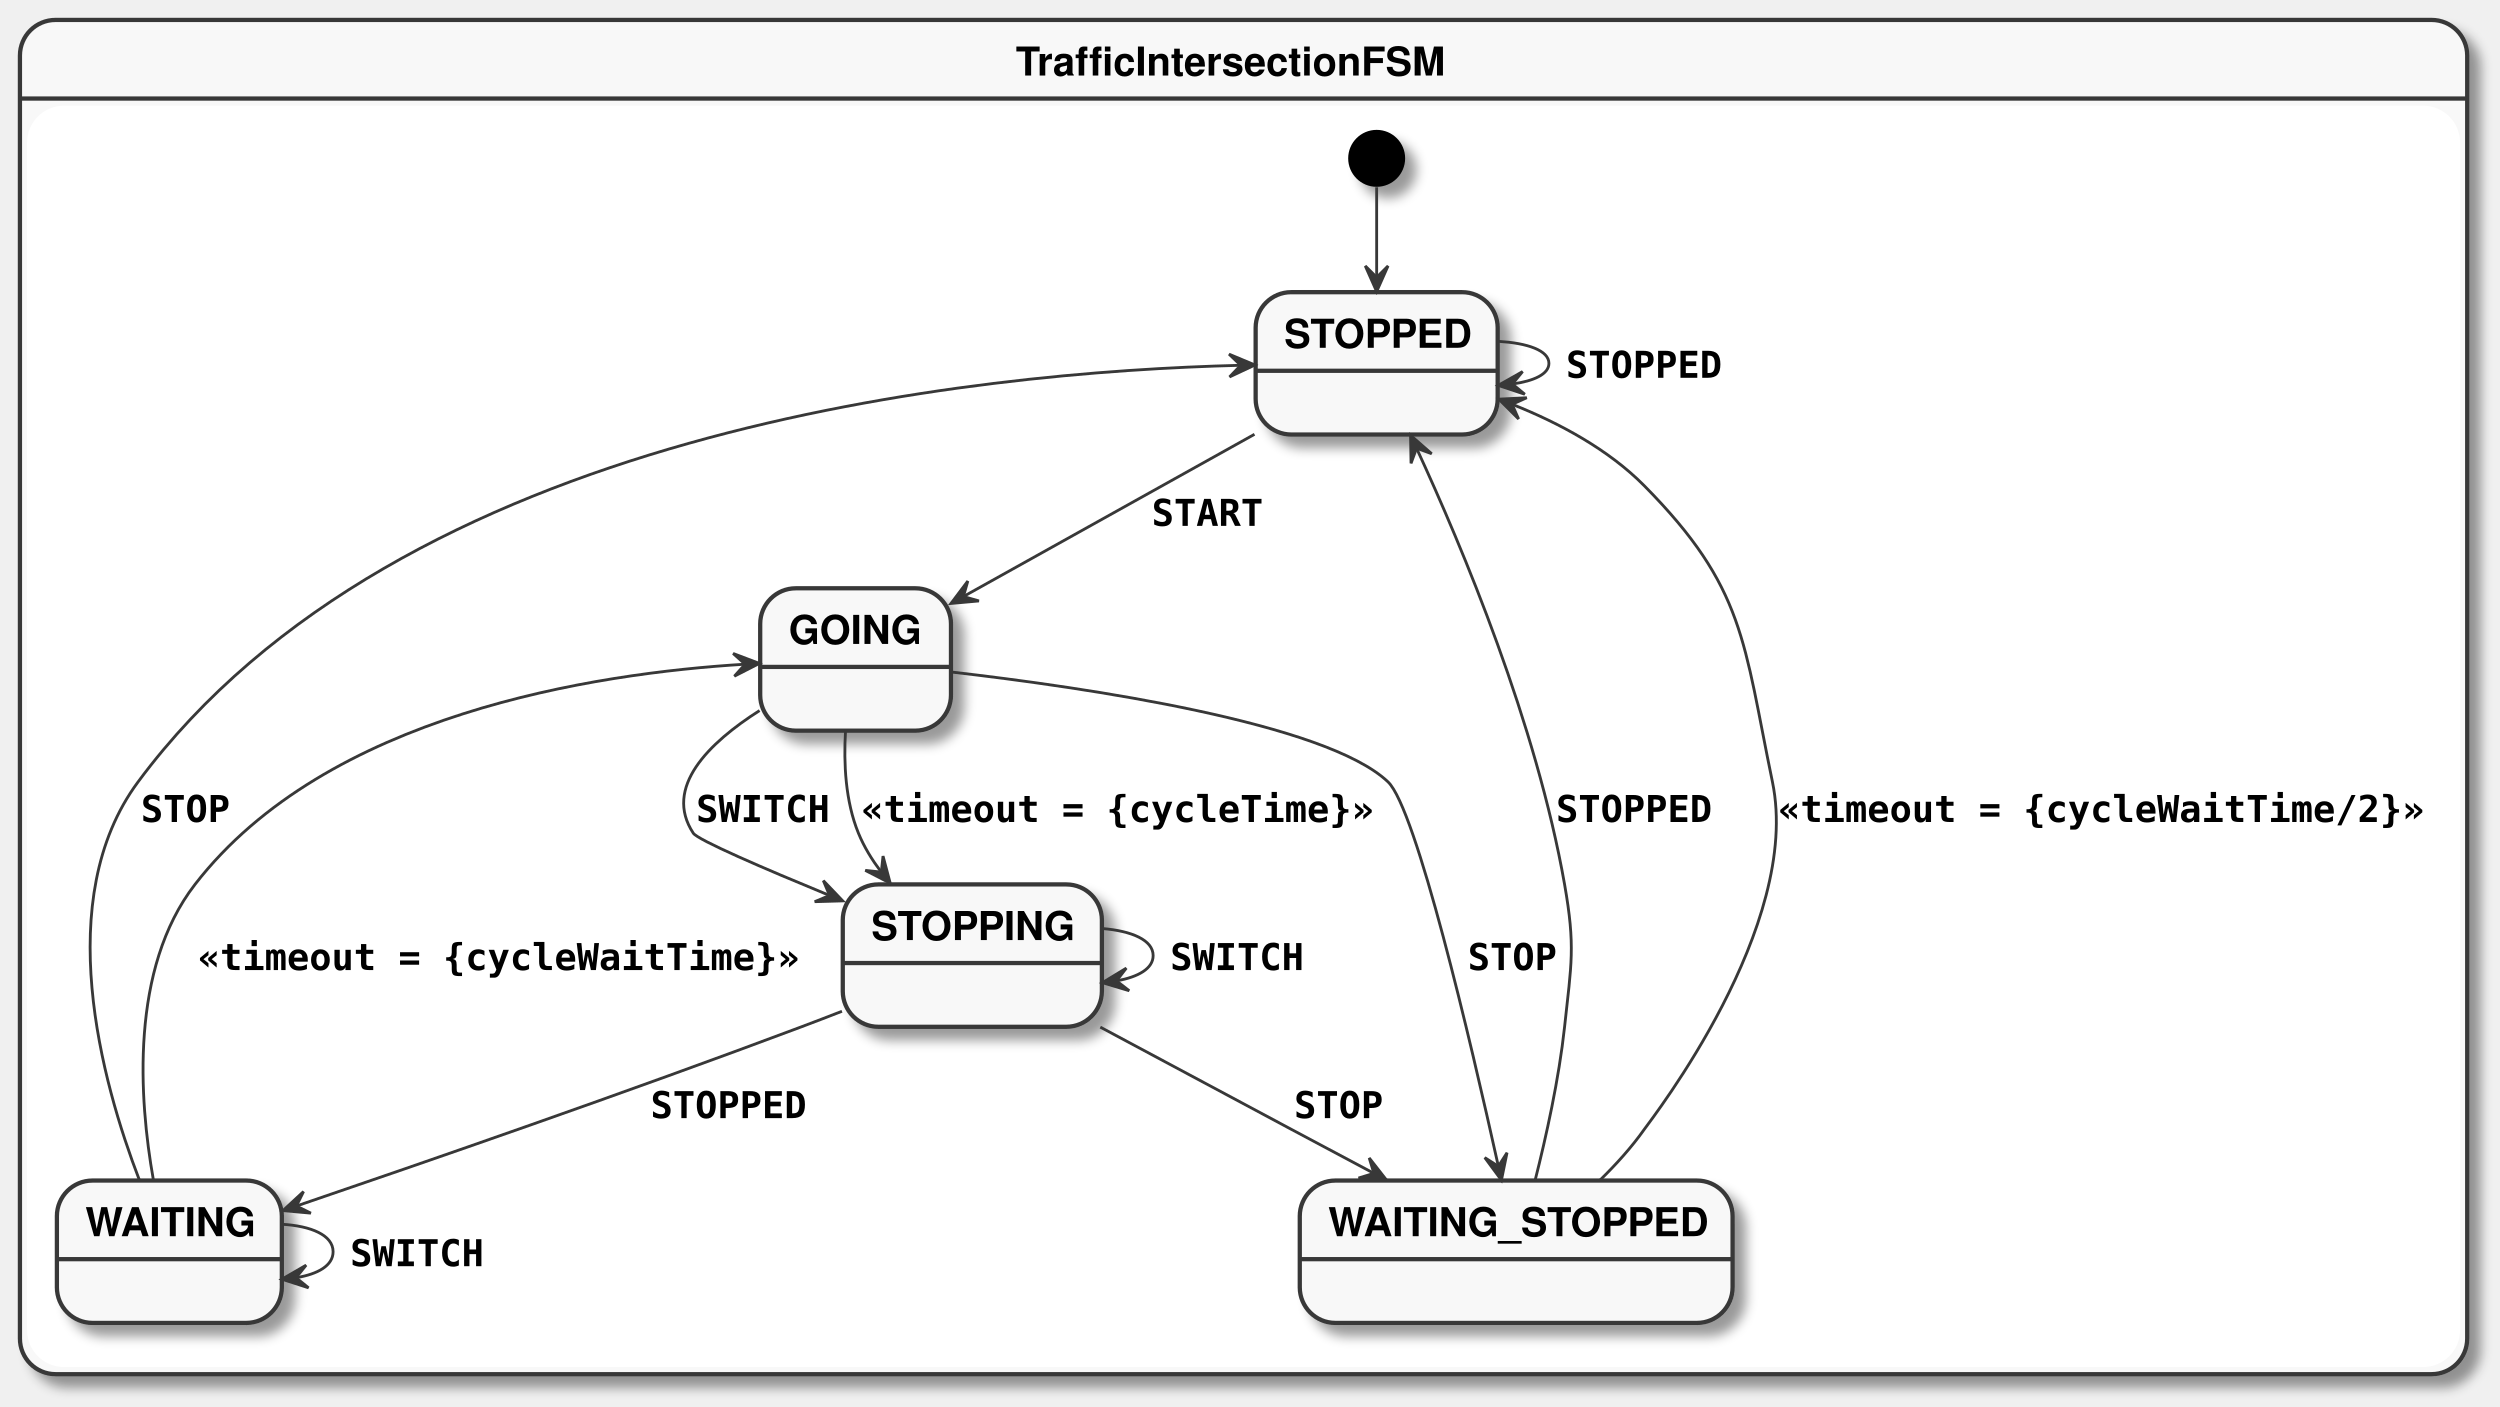
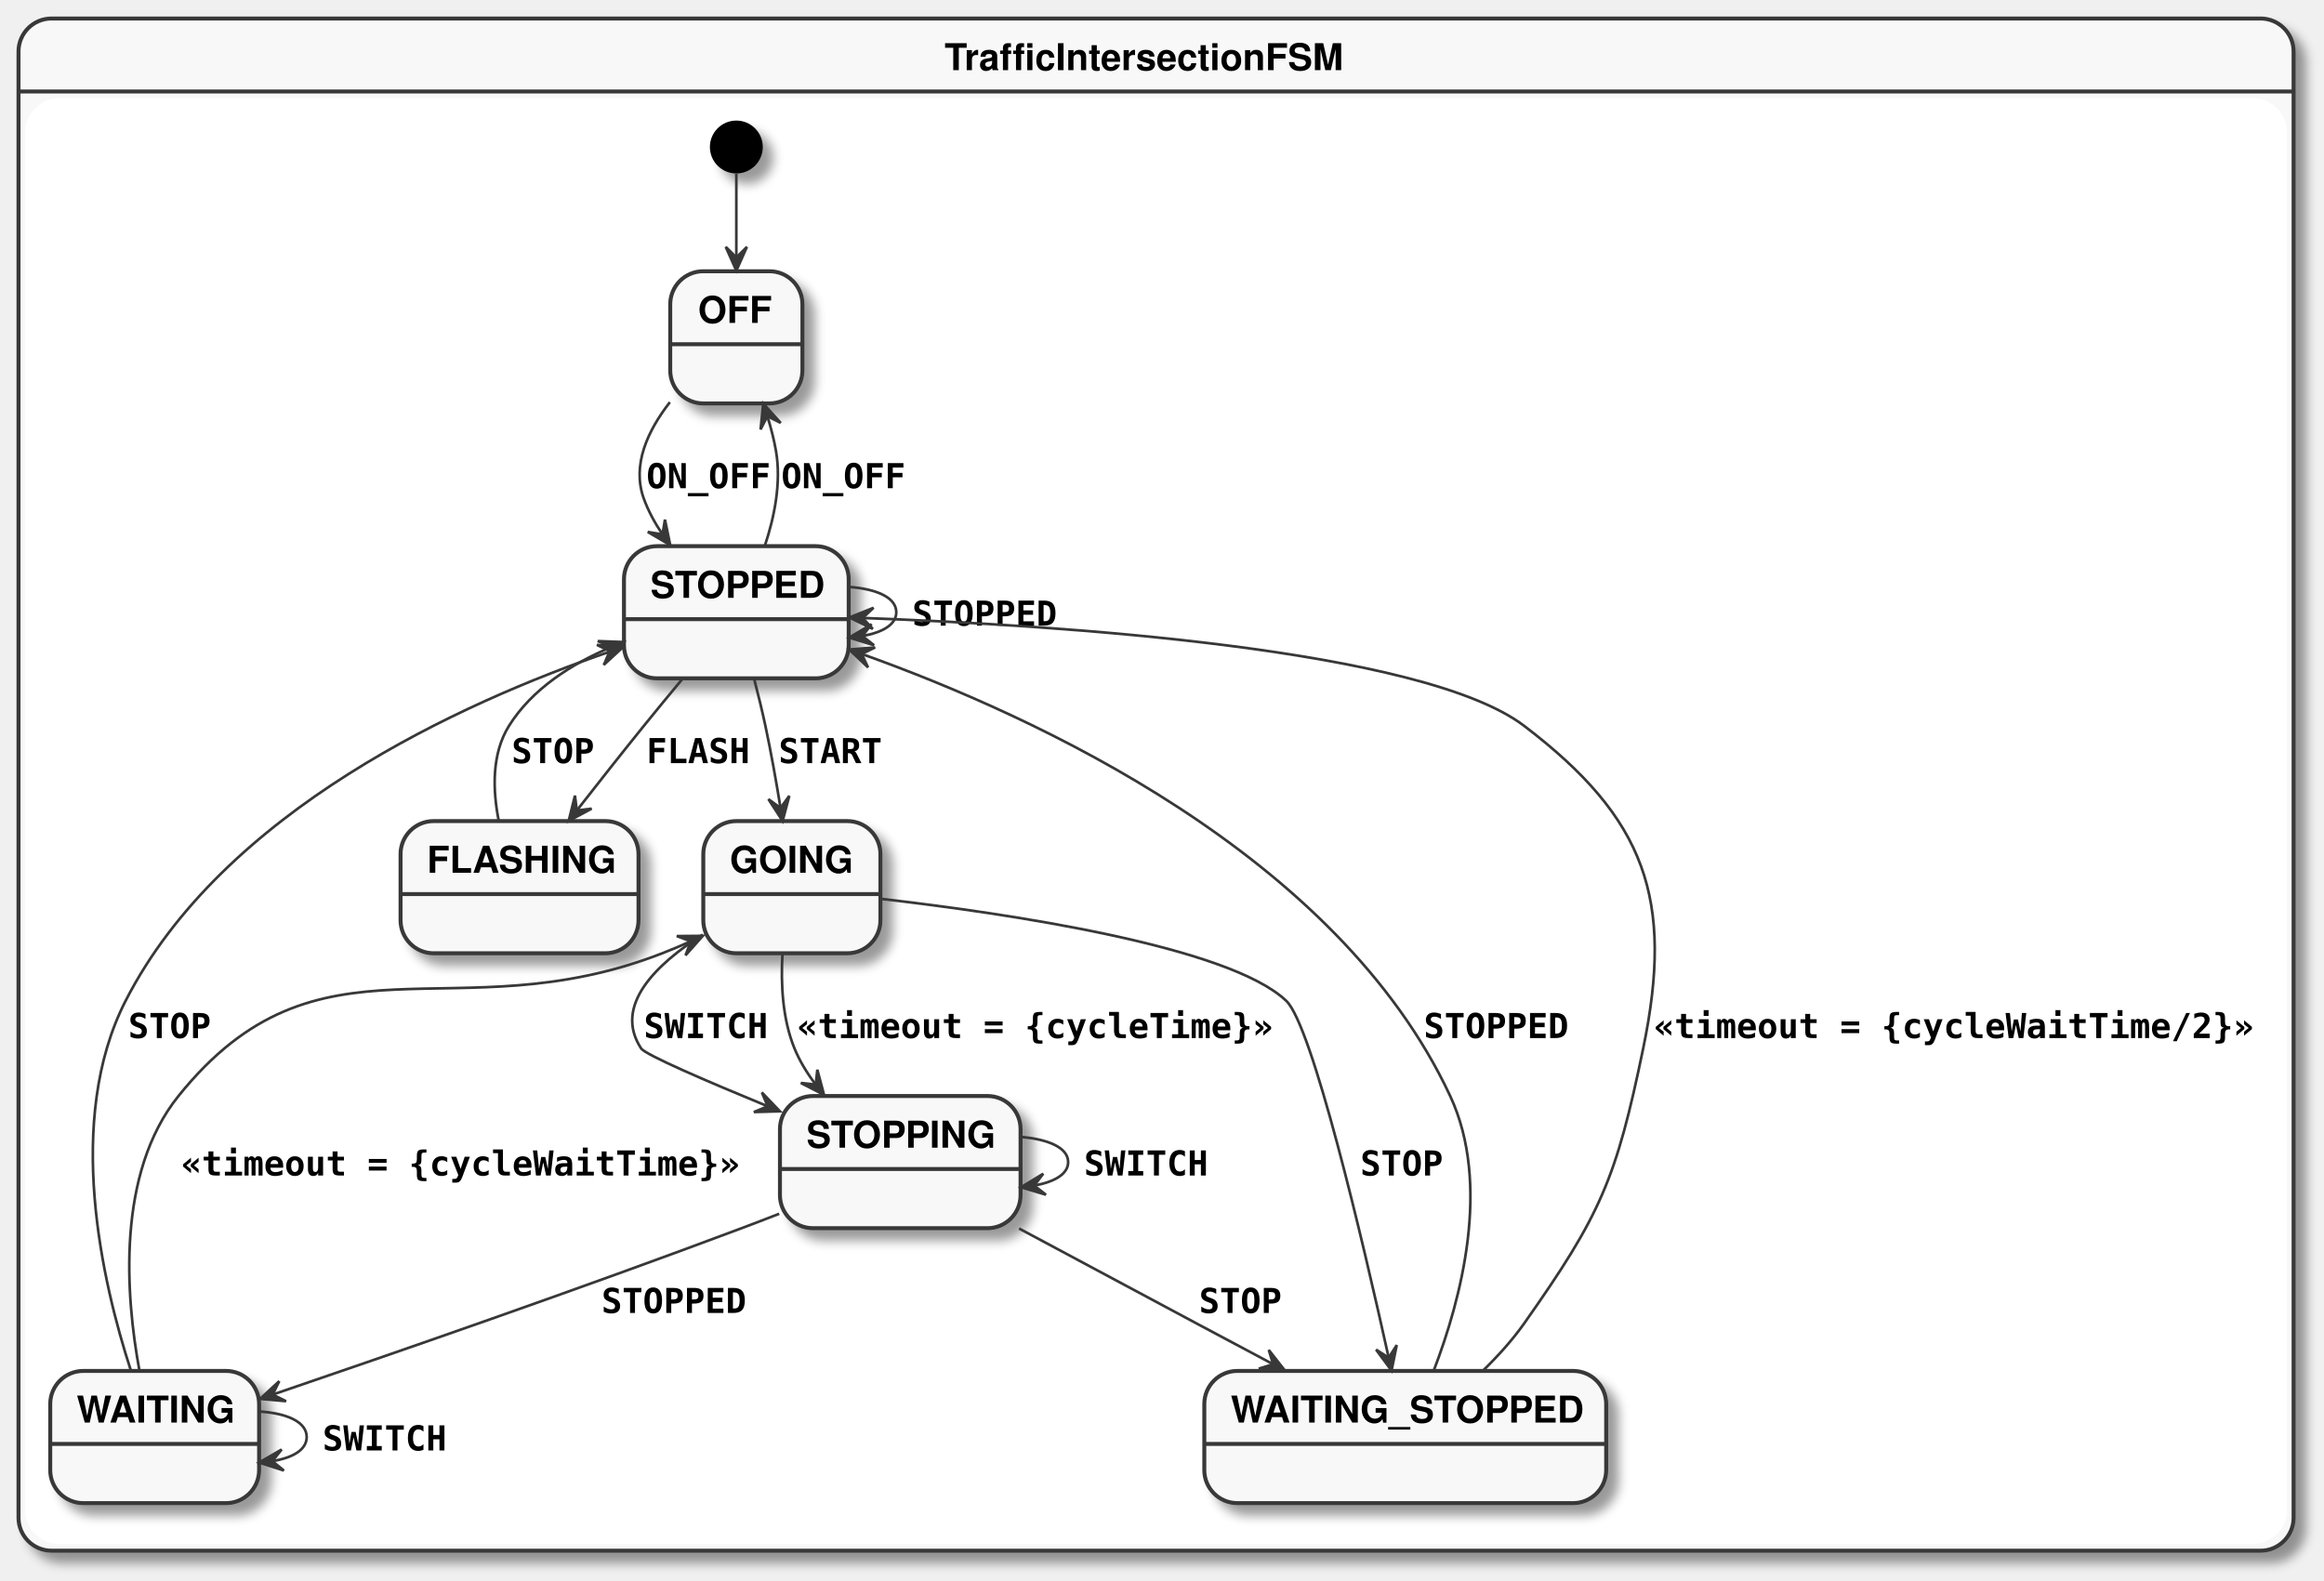
- <svg xmlns="http://www.w3.org/2000/svg" contentScriptType="application/ecmascript" contentStyleType="text/css" height="494px" preserveAspectRatio="none" style="width:878px;height:494px;background:#FFFFFF;" version="1.1" viewBox="0 0 878 494" width="878px" zoomAndPan="magnify">
+ <svg xmlns="http://www.w3.org/2000/svg" contentScriptType="application/ecmascript" contentStyleType="text/css" height="598px" preserveAspectRatio="none" style="width:879px;height:598px;background:#FFFFFF;" version="1.1" viewBox="0 0 879 598" width="879px" zoomAndPan="magnify">
  <defs>
-     <filter height="300%" id="fnch89w8eju2q" width="300%" x="-1" y="-1">
+     <filter height="300%" id="f1lwglwhucll8e" width="300%" x="-1" y="-1">
      <feGaussianBlur result="blurOut" stdDeviation="2.0" />
      <feColorMatrix in="blurOut" result="blurOut2" type="matrix" values="0 0 0 0 0 0 0 0 0 0 0 0 0 0 0 0 0 0 .4 0" />
      <feOffset dx="4.0" dy="4.0" in="blurOut2" result="blurOut3" />
      <feBlend in="SourceGraphic" in2="blurOut3" mode="normal" />
    </filter>
  </defs>
  <g>
-     <rect fill="#F8F8F8" filter="url(#fnch89w8eju2q)" height="475.609" rx="12.5" ry="12.5" style="stroke:#383838;stroke-width:1.5;" width="859.482" x="7" y="7" />
-     <rect fill="#FFFFFF" height="442" rx="12.5" ry="12.5" style="stroke:#FFFFFF;stroke-width:1.0;" width="853.482" x="10" y="37.609" />
-     <line style="stroke:#383838;stroke-width:1.5;" x1="7" x2="866.482" y1="34.609" y2="34.609" />
-     <text fill="#000000" font-family="Helvetica" font-size="14" font-weight="bold" lengthAdjust="spacing" textLength="160" x="356.741" y="26.533">TrafficIntersectionFSM</text>
-     <ellipse cx="483.482" cy="55.609" fill="#000000" filter="url(#fnch89w8eju2q)" rx="10" ry="10" style="stroke:none;stroke-width:1.0;" />
+     <rect fill="#F8F8F8" filter="url(#f1lwglwhucll8e)" height="579.609" rx="12.5" ry="12.5" style="stroke:#383838;stroke-width:1.5;" width="860.5" x="7" y="7" />
+     <rect fill="#FFFFFF" height="546" rx="12.5" ry="12.5" style="stroke:#FFFFFF;stroke-width:1.0;" width="854.5" x="10" y="37.609" />
+     <line style="stroke:#383838;stroke-width:1.5;" x1="7" x2="867.5" y1="34.609" y2="34.609" />
+     <text fill="#000000" font-family="Helvetica" font-size="14" font-weight="bold" lengthAdjust="spacing" textLength="160" x="357.25" y="26.533">TrafficIntersectionFSM</text>
+     <ellipse cx="278.5" cy="55.609" fill="#000000" filter="url(#f1lwglwhucll8e)" rx="10" ry="10" style="stroke:none;stroke-width:1.0;" />
+     <g id="TrafficIntersectionFSM.OFF">
+       <rect fill="#F8F8F8" filter="url(#f1lwglwhucll8e)" height="50" rx="12.5" ry="12.5" style="stroke:#383838;stroke-width:1.5;" width="50" x="253.5" y="102.609" />
+       <line style="stroke:#383838;stroke-width:1.5;" x1="253.5" x2="303.5" y1="130.219" y2="130.219" />
+       <text fill="#000000" font-family="Helvetica" font-size="14" font-weight="bold" lengthAdjust="spacing" textLength="29" x="264" y="122.143">OFF</text>
+     </g>
    <g id="TrafficIntersectionFSM.STOPPED">
-       <rect fill="#F8F8F8" filter="url(#fnch89w8eju2q)" height="50" rx="12.5" ry="12.5" style="stroke:#383838;stroke-width:1.5;" width="85" x="440.982" y="102.609" />
-       <line style="stroke:#383838;stroke-width:1.5;" x1="440.982" x2="525.982" y1="130.219" y2="130.219" />
-       <text fill="#000000" font-family="Helvetica" font-size="14" font-weight="bold" lengthAdjust="spacing" textLength="65" x="450.982" y="122.143">STOPPED</text>
+       <rect fill="#F8F8F8" filter="url(#f1lwglwhucll8e)" height="50" rx="12.5" ry="12.5" style="stroke:#383838;stroke-width:1.5;" width="85" x="236" y="206.609" />
+       <line style="stroke:#383838;stroke-width:1.5;" x1="236" x2="321" y1="234.219" y2="234.219" />
+       <text fill="#000000" font-family="Helvetica" font-size="14" font-weight="bold" lengthAdjust="spacing" textLength="65" x="246" y="226.143">STOPPED</text>
    </g>
    <g id="TrafficIntersectionFSM.GOING">
-       <rect fill="#F8F8F8" filter="url(#fnch89w8eju2q)" height="50" rx="12.5" ry="12.5" style="stroke:#383838;stroke-width:1.5;" width="67" x="266.982" y="206.609" />
-       <line style="stroke:#383838;stroke-width:1.5;" x1="266.982" x2="333.982" y1="234.219" y2="234.219" />
-       <text fill="#000000" font-family="Helvetica" font-size="14" font-weight="bold" lengthAdjust="spacing" textLength="47" x="276.982" y="226.143">GOING</text>
+       <rect fill="#F8F8F8" filter="url(#f1lwglwhucll8e)" height="50" rx="12.5" ry="12.5" style="stroke:#383838;stroke-width:1.5;" width="67" x="266" y="310.609" />
+       <line style="stroke:#383838;stroke-width:1.5;" x1="266" x2="333" y1="338.219" y2="338.219" />
+       <text fill="#000000" font-family="Helvetica" font-size="14" font-weight="bold" lengthAdjust="spacing" textLength="47" x="276" y="330.143">GOING</text>
+     </g>
+     <g id="TrafficIntersectionFSM.FLASHING">
+       <rect fill="#F8F8F8" filter="url(#f1lwglwhucll8e)" height="50" rx="12.5" ry="12.5" style="stroke:#383838;stroke-width:1.5;" width="90" x="151.5" y="310.609" />
+       <line style="stroke:#383838;stroke-width:1.5;" x1="151.5" x2="241.5" y1="338.219" y2="338.219" />
+       <text fill="#000000" font-family="Helvetica" font-size="14" font-weight="bold" lengthAdjust="spacing" textLength="70" x="161.5" y="330.143">FLASHING</text>
    </g>
    <g id="TrafficIntersectionFSM.STOPPING">
-       <rect fill="#F8F8F8" filter="url(#fnch89w8eju2q)" height="50" rx="12.5" ry="12.5" style="stroke:#383838;stroke-width:1.5;" width="91" x="295.982" y="310.609" />
-       <line style="stroke:#383838;stroke-width:1.5;" x1="295.982" x2="386.982" y1="338.219" y2="338.219" />
-       <text fill="#000000" font-family="Helvetica" font-size="14" font-weight="bold" lengthAdjust="spacing" textLength="71" x="305.982" y="330.143">STOPPING</text>
+       <rect fill="#F8F8F8" filter="url(#f1lwglwhucll8e)" height="50" rx="12.5" ry="12.5" style="stroke:#383838;stroke-width:1.5;" width="91" x="295" y="414.609" />
+       <line style="stroke:#383838;stroke-width:1.5;" x1="295" x2="386" y1="442.219" y2="442.219" />
+       <text fill="#000000" font-family="Helvetica" font-size="14" font-weight="bold" lengthAdjust="spacing" textLength="71" x="305" y="434.143">STOPPING</text>
    </g>
    <g id="TrafficIntersectionFSM.WAITING_STOPPED">
-       <rect fill="#F8F8F8" filter="url(#fnch89w8eju2q)" height="50" rx="12.5" ry="12.5" style="stroke:#383838;stroke-width:1.5;" width="152" x="456.482" y="414.609" />
-       <line style="stroke:#383838;stroke-width:1.5;" x1="456.482" x2="608.482" y1="442.219" y2="442.219" />
-       <text fill="#000000" font-family="Helvetica" font-size="14" font-weight="bold" lengthAdjust="spacing" textLength="132" x="466.482" y="434.143">WAITING_STOPPED</text>
+       <rect fill="#F8F8F8" filter="url(#f1lwglwhucll8e)" height="50" rx="12.5" ry="12.5" style="stroke:#383838;stroke-width:1.5;" width="152" x="455.5" y="518.609" />
+       <line style="stroke:#383838;stroke-width:1.5;" x1="455.5" x2="607.5" y1="546.219" y2="546.219" />
+       <text fill="#000000" font-family="Helvetica" font-size="14" font-weight="bold" lengthAdjust="spacing" textLength="132" x="465.5" y="538.143">WAITING_STOPPED</text>
    </g>
    <g id="TrafficIntersectionFSM.WAITING">
-       <rect fill="#F8F8F8" filter="url(#fnch89w8eju2q)" height="50" rx="12.5" ry="12.5" style="stroke:#383838;stroke-width:1.5;" width="79" x="19.982" y="414.609" />
-       <line style="stroke:#383838;stroke-width:1.5;" x1="19.982" x2="98.982" y1="442.219" y2="442.219" />
-       <text fill="#000000" font-family="Helvetica" font-size="14" font-weight="bold" lengthAdjust="spacing" textLength="59" x="29.982" y="434.143">WAITING</text>
+       <rect fill="#F8F8F8" filter="url(#f1lwglwhucll8e)" height="50" rx="12.5" ry="12.5" style="stroke:#383838;stroke-width:1.5;" width="79" x="19" y="518.609" />
+       <line style="stroke:#383838;stroke-width:1.5;" x1="19" x2="98" y1="546.219" y2="546.219" />
+       <text fill="#000000" font-family="Helvetica" font-size="14" font-weight="bold" lengthAdjust="spacing" textLength="59" x="29" y="538.143">WAITING</text>
    </g>
-     <path d="M483.482,65.76 C483.482,73.795 483.482,85.935 483.482,97.263 " fill="none" id="*start*TrafficIntersectionFSM-to-STOPPED" style="stroke:#383838;stroke-width:1.0;" />
-     <polygon fill="#383838" points="483.482,102.393,487.482,93.393,483.482,97.393,479.482,93.393,483.482,102.393" style="stroke:#383838;stroke-width:1.0;" />
-     <path d="M440.577,152.523 C409.691,169.738 368.399,192.754 338.655,209.332 " fill="none" id="STOPPED-to-GOING" style="stroke:#383838;stroke-width:1.0;" />
-     <polygon fill="#383838" points="333.984,211.936,343.793,211.048,338.351,209.502,339.898,204.061,333.984,211.936" style="stroke:#383838;stroke-width:1.0;" />
-     <text fill="#000000" font-family="monospace" font-size="13" font-weight="bold" lengthAdjust="spacing" textLength="40" x="404.482" y="184.679">START</text>
-     <path d="M526.165,119.873 C536.399,120.478 543.982,123.056 543.982,127.609 C543.982,131.379 538.782,133.796 531.182,134.858 " fill="none" id="STOPPED-to-STOPPED" style="stroke:#383838;stroke-width:1.0;" />
-     <polygon fill="#383838" points="526.165,135.345,535.509,138.458,531.141,134.863,534.736,130.495,526.165,135.345" style="stroke:#383838;stroke-width:1.0;" />
-     <text fill="#000000" font-family="monospace" font-size="13" font-weight="bold" lengthAdjust="spacing" textLength="56" x="549.982" y="132.679">STOPPED</text>
-     <path d="M296.941,256.782 C296.266,268.058 296.9,281.426 301.482,292.609 C303.429,297.361 306.188,301.887 309.357,306.087 " fill="none" id="GOING-to-STOPPING" style="stroke:#383838;stroke-width:1.0;" />
-     <polygon fill="#383838" points="312.649,310.176,310.12,300.658,309.513,306.282,303.889,305.675,312.649,310.176" style="stroke:#383838;stroke-width:1.0;" />
-     <text fill="#000000" font-family="monospace" font-size="13" font-weight="bold" lengthAdjust="spacing" textLength="184" x="302.482" y="288.679">«timeout = {cycleTime}»</text>
-     <path d="M266.763,249.55 C248.998,260.85 232.883,276.536 243.482,292.609 C245.058,294.999 268.011,304.893 291.304,314.477 " fill="none" id="GOING-to-STOPPING-1" style="stroke:#383838;stroke-width:1.0;" />
-     <polygon fill="#383838" points="295.962,316.388,289.155,309.271,291.336,314.49,286.117,316.671,295.962,316.388" style="stroke:#383838;stroke-width:1.0;" />
-     <text fill="#000000" font-family="monospace" font-size="13" font-weight="bold" lengthAdjust="spacing" textLength="48" x="244.482" y="288.679">SWITCH</text>
-     <path d="M334.014,236.004 C381.703,241.501 465.756,253.878 487.482,274.609 C497.329,284.005 516.337,364.951 526.201,409.499 " fill="none" id="GOING-to-WAITING_STOPPED" style="stroke:#383838;stroke-width:1.0;" />
-     <polygon fill="#383838" points="527.299,414.481,529.267,404.831,526.222,409.599,521.455,406.554,527.299,414.481" style="stroke:#383838;stroke-width:1.0;" />
-     <text fill="#000000" font-family="monospace" font-size="13" font-weight="bold" lengthAdjust="spacing" textLength="32" x="515.482" y="340.679">STOP</text>
-     <path d="M295.698,355.156 C290.909,357.026 286.103,358.874 281.482,360.609 C220.413,383.54 149.154,408.212 104.178,423.531 " fill="none" id="STOPPING-to-WAITING" style="stroke:#383838;stroke-width:1.0;" />
-     <polygon fill="#383838" points="99.368,425.168,109.177,426.055,104.101,423.557,106.599,418.482,99.368,425.168" style="stroke:#383838;stroke-width:1.0;" />
-     <text fill="#000000" font-family="monospace" font-size="13" font-weight="bold" lengthAdjust="spacing" textLength="56" x="228.482" y="392.679">STOPPED</text>
-     <path d="M387.147,326.097 C397.448,326.954 404.982,330.125 404.982,335.609 C404.982,340.151 399.815,343.106 392.189,344.474 " fill="none" id="STOPPING-to-STOPPING" style="stroke:#383838;stroke-width:1.0;" />
-     <polygon fill="#383838" points="387.147,345.121,396.583,347.942,392.106,344.484,395.564,340.007,387.147,345.121" style="stroke:#383838;stroke-width:1.0;" />
-     <text fill="#000000" font-family="monospace" font-size="13" font-weight="bold" lengthAdjust="spacing" textLength="48" x="410.982" y="340.679">SWITCH</text>
-     <path d="M386.425,360.727 C406.876,371.692 431.394,384.821 453.482,396.609 C462.786,401.575 472.711,406.86 482.273,411.947 " fill="none" id="STOPPING-to-WAITING_STOPPED" style="stroke:#383838;stroke-width:1.0;" />
-     <polygon fill="#383838" points="486.934,414.426,480.865,406.669,482.519,412.078,477.109,413.732,486.934,414.426" style="stroke:#383838;stroke-width:1.0;" />
-     <text fill="#000000" font-family="monospace" font-size="13" font-weight="bold" lengthAdjust="spacing" textLength="32" x="454.482" y="392.679">STOP</text>
-     <path d="M53.825,414.127 C48.864,386.087 45.585,340.213 68.482,310.609 C114.696,250.857 208.596,236.478 261.672,233.269 " fill="none" id="WAITING-to-GOING" style="stroke:#383838;stroke-width:1.0;" />
-     <polygon fill="#383838" points="266.678,232.993,257.471,229.496,261.685,233.269,257.912,237.483,266.678,232.993" style="stroke:#383838;stroke-width:1.0;" />
-     <text fill="#000000" font-family="monospace" font-size="13" font-weight="bold" lengthAdjust="spacing" textLength="216" x="69.482" y="340.679">«timeout = {cycleWaitTime}»</text>
-     <path d="M98.988,429.96 C109.246,430.553 116.982,433.77 116.982,439.609 C116.982,444.445 111.677,447.483 104.027,448.721 " fill="none" id="WAITING-to-WAITING" style="stroke:#383838;stroke-width:1.0;" />
-     <polygon fill="#383838" points="98.988,449.259,108.362,452.28,103.959,448.728,107.512,444.325,98.988,449.259" style="stroke:#383838;stroke-width:1.0;" />
-     <text fill="#000000" font-family="monospace" font-size="13" font-weight="bold" lengthAdjust="spacing" textLength="48" x="122.982" y="444.679">SWITCH</text>
-     <path d="M48.956,414.455 C35.672,379.841 18,315.775 48.482,274.609 C140.487,150.358 343.008,130.588 435.595,128.294 " fill="none" id="WAITING-to-STOPPED" style="stroke:#383838;stroke-width:1.0;" />
-     <polygon fill="#383838" points="440.727,128.182,431.642,124.379,435.728,128.291,431.816,132.377,440.727,128.182" style="stroke:#383838;stroke-width:1.0;" />
-     <text fill="#000000" font-family="monospace" font-size="13" font-weight="bold" lengthAdjust="spacing" textLength="32" x="49.482" y="288.679">STOP</text>
-     <path d="M561.934,414.453 C567.549,408.971 573.048,402.898 577.482,396.609 C580.21,392.74 632.951,325.165 622.482,274.609 C612.27,225.292 612.883,206.431 577.482,170.609 C564.843,157.82 547.623,148.597 531.373,142.111 " fill="none" id="WAITING_STOPPED-to-STOPPED" style="stroke:#383838;stroke-width:1.0;" />
-     <polygon fill="#383838" points="526.368,140.186,533.331,147.152,531.034,141.982,536.204,139.686,526.368,140.186" style="stroke:#383838;stroke-width:1.0;" />
-     <text fill="#000000" font-family="monospace" font-size="13" font-weight="bold" lengthAdjust="spacing" textLength="232" x="624.482" y="288.679">«timeout = {cycleWaitTime/2}»</text>
-     <path d="M539.117,414.586 C542.997,399.274 547.508,378.937 549.482,360.609 C551.862,338.515 553.328,332.496 549.482,310.609 C539.601,254.375 513.772,192.633 497.511,157.453 " fill="none" id="WAITING_STOPPED-to-STOPPED-1" style="stroke:#383838;stroke-width:1.0;" />
-     <polygon fill="#383838" points="495.381,152.878,495.555,162.726,497.492,157.411,502.807,159.348,495.381,152.878" style="stroke:#383838;stroke-width:1.0;" />
-     <text fill="#000000" font-family="monospace" font-size="13" font-weight="bold" lengthAdjust="spacing" textLength="56" x="546.482" y="288.679">STOPPED</text>
+     <path d="M278.5,65.76 C278.5,73.795 278.5,85.935 278.5,97.263 " fill="none" id="*start*TrafficIntersectionFSM-to-OFF" style="stroke:#383838;stroke-width:1.0;" />
+     <polygon fill="#383838" points="278.5,102.393,282.5,93.393,278.5,97.393,274.5,93.393,278.5,102.393" style="stroke:#383838;stroke-width:1.0;" />
+     <path d="M253.371,152.15 C245.027,162.837 238.902,175.909 243.5,188.609 C245.196,193.294 247.669,197.825 250.528,202.066 " fill="none" id="OFF-to-STOPPED" style="stroke:#383838;stroke-width:1.0;" />
+     <polygon fill="#383838" points="253.502,206.206,251.5,196.563,250.585,202.145,245.003,201.23,253.502,206.206" style="stroke:#383838;stroke-width:1.0;" />
+     <text fill="#000000" font-family="monospace" font-size="13" font-weight="bold" lengthAdjust="spacing" textLength="48" x="244.5" y="184.679">ON_OFF</text>
+     <path d="M289.251,206.551 C292.891,195.655 295.571,182.564 293.5,170.609 C292.759,166.332 291.623,161.914 290.301,157.622 " fill="none" id="STOPPED-to-OFF" style="stroke:#383838;stroke-width:1.0;" />
+     <polygon fill="#383838" points="288.676,152.657,287.674,162.455,290.231,157.409,295.277,159.966,288.676,152.657" style="stroke:#383838;stroke-width:1.0;" />
+     <text fill="#000000" font-family="monospace" font-size="13" font-weight="bold" lengthAdjust="spacing" textLength="48" x="295.5" y="184.679">ON_OFF</text>
+     <path d="M285.276,256.949 C286.769,262.715 288.271,268.86 289.5,274.609 C291.644,284.634 293.599,295.684 295.202,305.54 " fill="none" id="STOPPED-to-GOING" style="stroke:#383838;stroke-width:1.0;" />
+     <polygon fill="#383838" points="296.006,310.573,298.536,301.055,295.217,305.636,290.637,302.317,296.006,310.573" style="stroke:#383838;stroke-width:1.0;" />
+     <text fill="#000000" font-family="monospace" font-size="13" font-weight="bold" lengthAdjust="spacing" textLength="40" x="294.5" y="288.679">START</text>
+     <path d="M321.183,222.031 C331.417,222.78 339,225.972 339,231.609 C339,236.277 333.8,239.269 326.2,240.584 " fill="none" id="STOPPED-to-STOPPED" style="stroke:#383838;stroke-width:1.0;" />
+     <polygon fill="#383838" points="321.183,241.187,330.596,244.087,326.147,240.592,329.642,236.144,321.183,241.187" style="stroke:#383838;stroke-width:1.0;" />
+     <text fill="#000000" font-family="monospace" font-size="13" font-weight="bold" lengthAdjust="spacing" textLength="56" x="345" y="236.679">STOPPED</text>
+     <path d="M258.016,256.936 C253.22,262.702 248.153,268.85 243.5,274.609 C235.13,284.967 226.078,296.454 218.172,306.581 " fill="none" id="STOPPED-to-FLASHING" style="stroke:#383838;stroke-width:1.0;" />
+     <polygon fill="#383838" points="215.089,310.537,223.778,305.899,218.163,306.594,217.469,300.98,215.089,310.537" style="stroke:#383838;stroke-width:1.0;" />
+     <text fill="#000000" font-family="monospace" font-size="13" font-weight="bold" lengthAdjust="spacing" textLength="40" x="244.5" y="288.679">FLASH</text>
+     <path d="M295.959,360.782 C295.284,372.058 295.918,385.426 300.5,396.609 C302.447,401.361 305.206,405.887 308.375,410.087 " fill="none" id="GOING-to-STOPPING" style="stroke:#383838;stroke-width:1.0;" />
+     <polygon fill="#383838" points="311.667,414.176,309.138,404.658,308.531,410.282,302.907,409.675,311.667,414.176" style="stroke:#383838;stroke-width:1.0;" />
+     <text fill="#000000" font-family="monospace" font-size="13" font-weight="bold" lengthAdjust="spacing" textLength="184" x="301.5" y="392.679">«timeout = {cycleTime}»</text>
+     <path d="M265.781,353.55 C248.016,364.85 231.901,380.536 242.5,396.609 C244.076,398.999 267.029,408.893 290.322,418.477 " fill="none" id="GOING-to-STOPPING-1" style="stroke:#383838;stroke-width:1.0;" />
+     <polygon fill="#383838" points="294.98,420.388,288.173,413.271,290.354,418.49,285.135,420.671,294.98,420.388" style="stroke:#383838;stroke-width:1.0;" />
+     <text fill="#000000" font-family="monospace" font-size="13" font-weight="bold" lengthAdjust="spacing" textLength="48" x="243.5" y="392.679">SWITCH</text>
+     <path d="M333.032,340.004 C380.721,345.501 464.774,357.878 486.5,378.609 C496.347,388.005 515.355,468.951 525.219,513.499 " fill="none" id="GOING-to-WAITING_STOPPED" style="stroke:#383838;stroke-width:1.0;" />
+     <polygon fill="#383838" points="526.317,518.481,528.285,508.831,525.24,513.599,520.473,510.554,526.317,518.481" style="stroke:#383838;stroke-width:1.0;" />
+     <text fill="#000000" font-family="monospace" font-size="13" font-weight="bold" lengthAdjust="spacing" textLength="32" x="514.5" y="444.679">STOP</text>
+     <path d="M294.716,459.156 C289.927,461.026 285.121,462.874 280.5,464.609 C219.431,487.54 148.172,512.212 103.196,527.531 " fill="none" id="STOPPING-to-WAITING" style="stroke:#383838;stroke-width:1.0;" />
+     <polygon fill="#383838" points="98.386,529.168,108.195,530.055,103.119,527.557,105.618,522.482,98.386,529.168" style="stroke:#383838;stroke-width:1.0;" />
+     <text fill="#000000" font-family="monospace" font-size="13" font-weight="bold" lengthAdjust="spacing" textLength="56" x="227.5" y="496.679">STOPPED</text>
+     <path d="M386.165,430.097 C396.466,430.954 404,434.125 404,439.609 C404,444.151 398.833,447.106 391.207,448.474 " fill="none" id="STOPPING-to-STOPPING" style="stroke:#383838;stroke-width:1.0;" />
+     <polygon fill="#383838" points="386.165,449.121,395.601,451.942,391.124,448.484,394.582,444.007,386.165,449.121" style="stroke:#383838;stroke-width:1.0;" />
+     <text fill="#000000" font-family="monospace" font-size="13" font-weight="bold" lengthAdjust="spacing" textLength="48" x="410" y="444.679">SWITCH</text>
+     <path d="M385.443,464.727 C405.894,475.692 430.412,488.821 452.5,500.609 C461.804,505.575 471.729,510.86 481.291,515.947 " fill="none" id="STOPPING-to-WAITING_STOPPED" style="stroke:#383838;stroke-width:1.0;" />
+     <polygon fill="#383838" points="485.952,518.426,479.883,510.669,481.537,516.078,476.128,517.732,485.952,518.426" style="stroke:#383838;stroke-width:1.0;" />
+     <text fill="#000000" font-family="monospace" font-size="13" font-weight="bold" lengthAdjust="spacing" textLength="32" x="453.5" y="496.679">STOP</text>
+     <path d="M52.74,518.475 C47.547,490.338 43.914,443.954 67.5,414.609 C120.626,348.512 171.475,391.369 250.5,360.609 C253.959,359.263 257.508,357.766 261.037,356.197 " fill="none" id="WAITING-to-GOING" style="stroke:#383838;stroke-width:1.0;" />
+     <polygon fill="#383838" points="265.827,354.019,255.978,354.104,261.276,356.089,259.291,361.387,265.827,354.019" style="stroke:#383838;stroke-width:1.0;" />
+     <text fill="#000000" font-family="monospace" font-size="13" font-weight="bold" lengthAdjust="spacing" textLength="216" x="68.5" y="444.679">«timeout = {cycleWaitTime}»</text>
+     <path d="M98.006,533.96 C108.264,534.553 116,537.77 116,543.609 C116,548.446 110.695,551.483 103.045,552.721 " fill="none" id="WAITING-to-WAITING" style="stroke:#383838;stroke-width:1.0;" />
+     <polygon fill="#383838" points="98.006,553.259,107.38,556.28,102.977,552.727,106.53,548.325,98.006,553.259" style="stroke:#383838;stroke-width:1.0;" />
+     <text fill="#000000" font-family="monospace" font-size="13" font-weight="bold" lengthAdjust="spacing" textLength="48" x="122" y="548.679">SWITCH</text>
+     <path d="M49.524,518.525 C38.641,485.107 24.431,423.703 47.5,378.609 C84.309,306.655 174.424,265.812 230.599,246.537 " fill="none" id="WAITING-to-STOPPED" style="stroke:#383838;stroke-width:1.0;" />
+     <polygon fill="#383838" points="235.59,244.851,225.783,243.944,230.853,246.453,228.345,251.523,235.59,244.851" style="stroke:#383838;stroke-width:1.0;" />
+     <text fill="#000000" font-family="monospace" font-size="13" font-weight="bold" lengthAdjust="spacing" textLength="32" x="48.5" y="392.679">STOP</text>
+     <path d="M560.952,518.453 C566.567,512.971 572.066,506.898 576.5,500.609 C605.521,459.448 611.288,445.926 621.5,396.609 C633.219,340.016 622.465,309.641 576.5,274.609 C538.202,245.421 400.561,236.491 326.491,233.778 " fill="none" id="WAITING_STOPPED-to-STOPPED" style="stroke:#383838;stroke-width:1.0;" />
+     <polygon fill="#383838" points="321.27,233.594,330.123,237.911,326.267,233.772,330.406,229.916,321.27,233.594" style="stroke:#383838;stroke-width:1.0;" />
+     <text fill="#000000" font-family="monospace" font-size="13" font-weight="bold" lengthAdjust="spacing" textLength="232" x="625.5" y="392.679">«timeout = {cycleWaitTime/2}»</text>
+     <path d="M542.35,518.291 C552.565,491.61 564.151,448.123 548.5,414.609 C505.839,323.256 391.568,270.853 326.175,247.47 " fill="none" id="WAITING_STOPPED-to-STOPPED-1" style="stroke:#383838;stroke-width:1.0;" />
+     <polygon fill="#383838" points="321.165,245.701,328.321,252.469,325.88,247.365,330.983,244.925,321.165,245.701" style="stroke:#383838;stroke-width:1.0;" />
+     <text fill="#000000" font-family="monospace" font-size="13" font-weight="bold" lengthAdjust="spacing" textLength="56" x="538.5" y="392.679">STOPPED</text>
+     <path d="M188.635,310.504 C186.321,298.852 185.919,285.146 192.5,274.609 C201.274,260.56 216.255,251.083 231.279,244.749 " fill="none" id="FLASHING-to-STOPPED" style="stroke:#383838;stroke-width:1.0;" />
+     <polygon fill="#383838" points="235.937,242.882,226.095,242.517,231.296,244.742,229.071,249.943,235.937,242.882" style="stroke:#383838;stroke-width:1.0;" />
+     <text fill="#000000" font-family="monospace" font-size="13" font-weight="bold" lengthAdjust="spacing" textLength="32" x="193.5" y="288.679">STOP</text>
  </g>
</svg>
